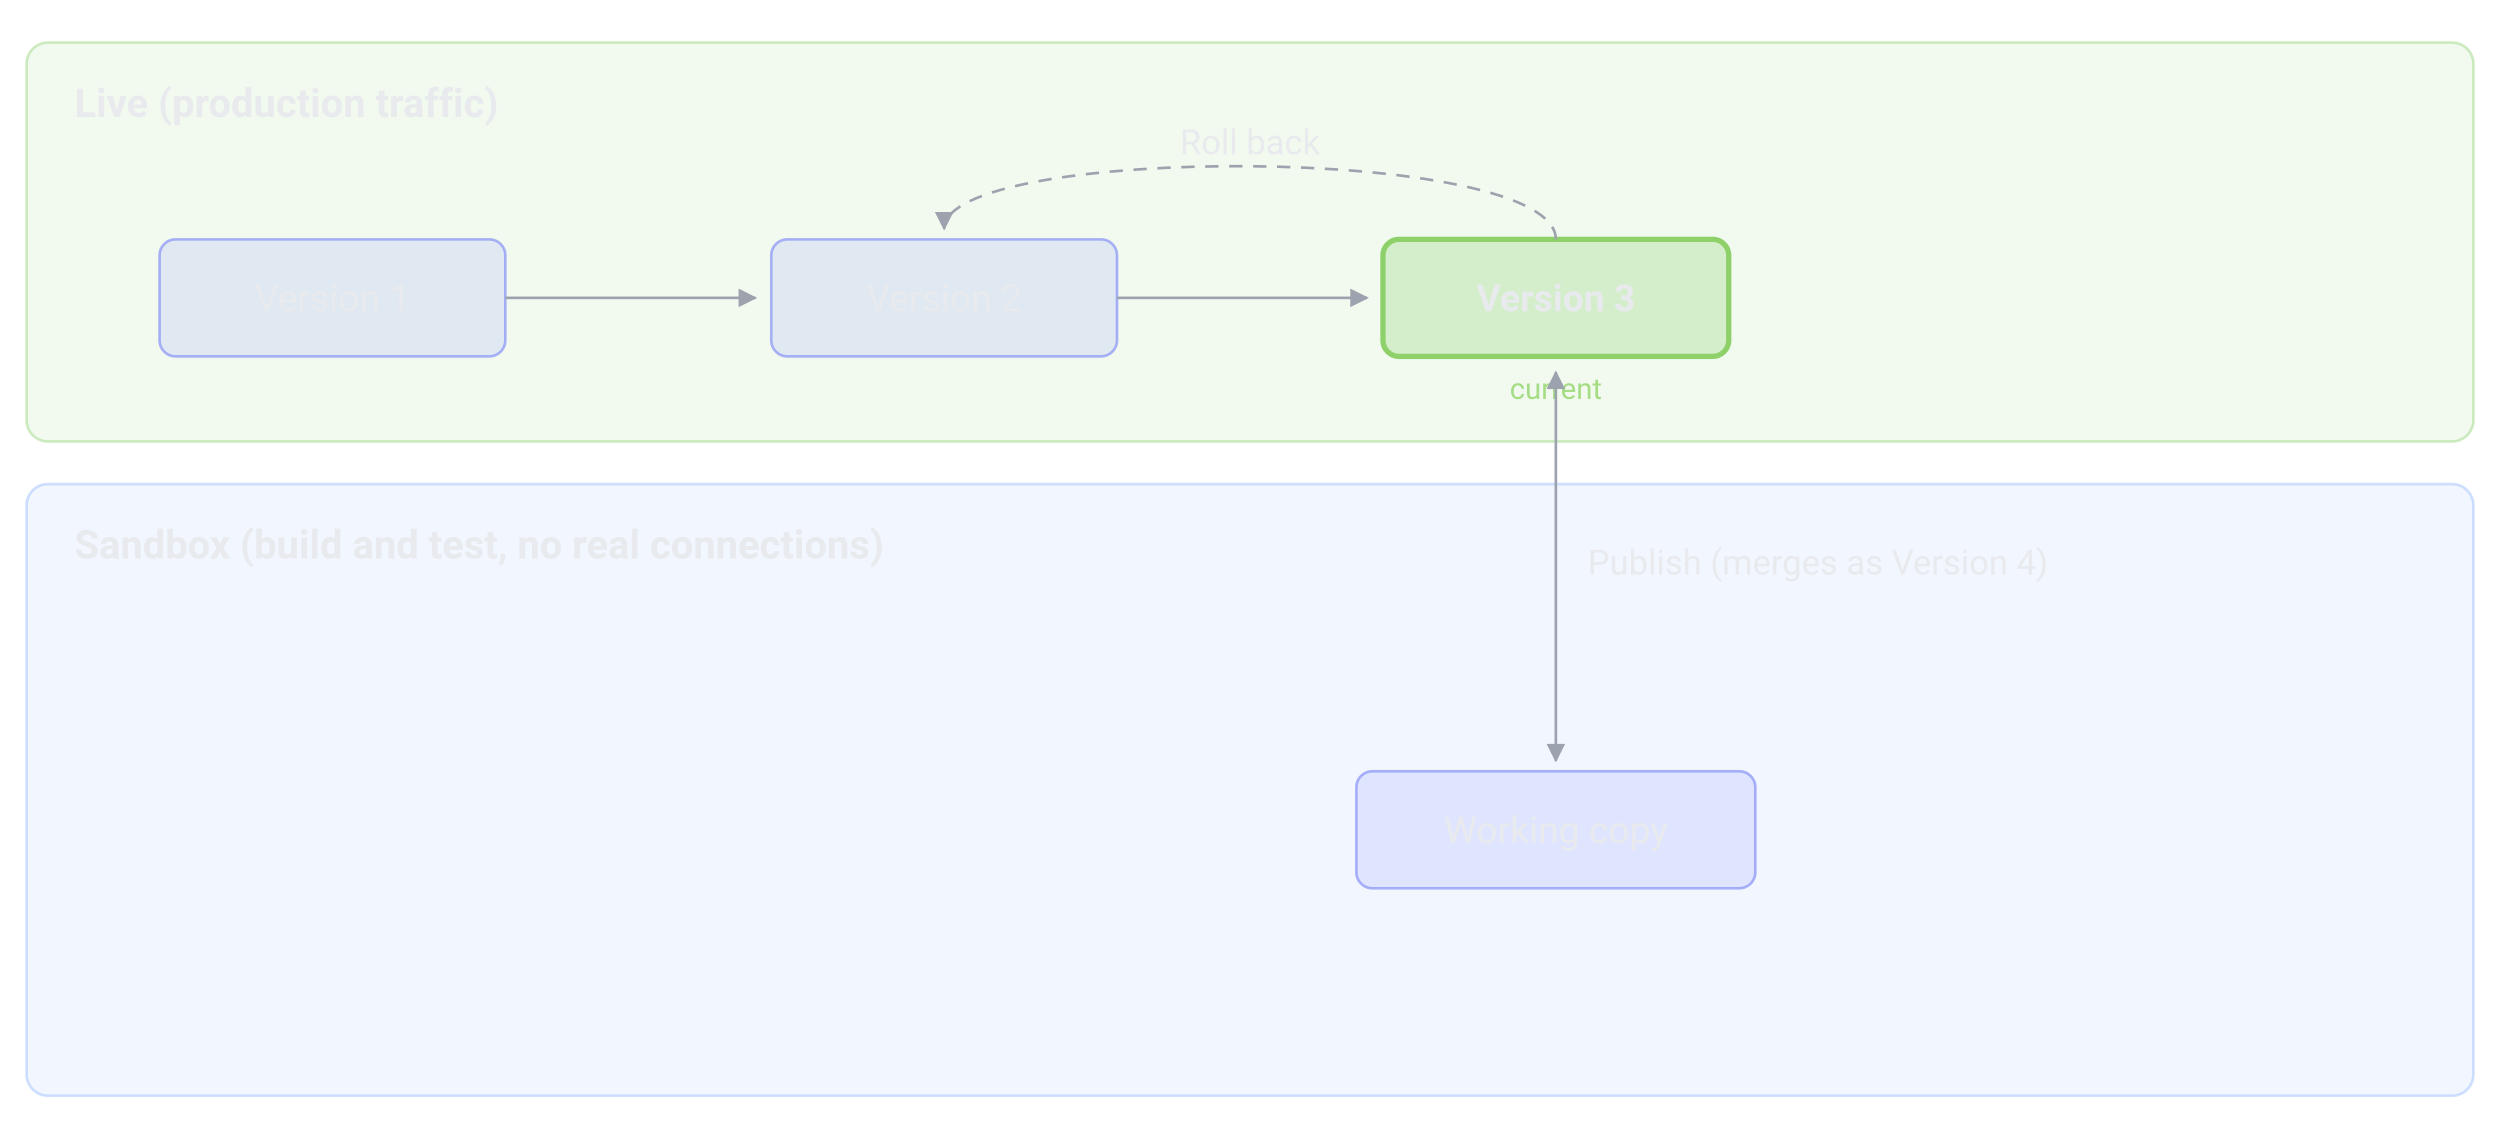
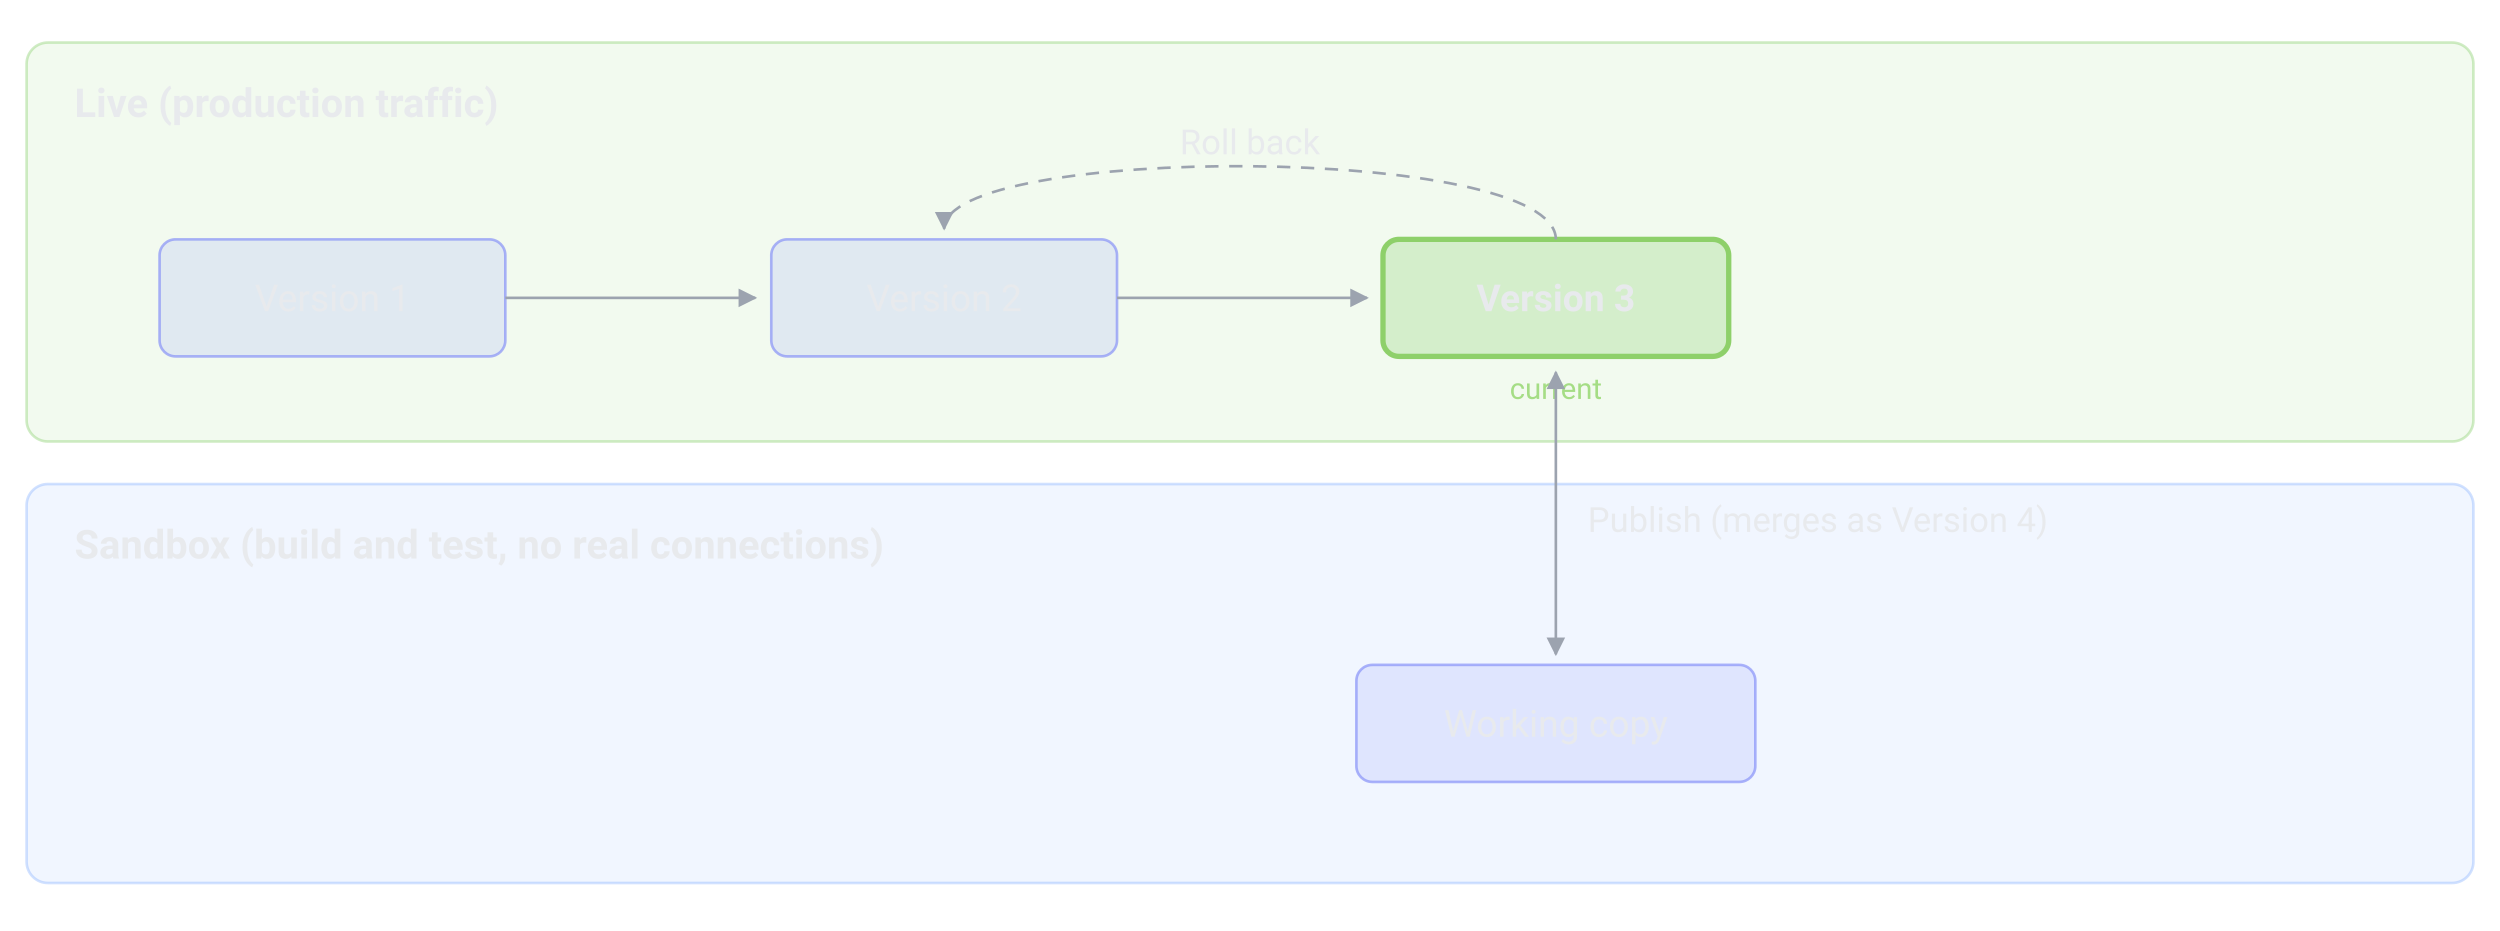
- <svg xmlns="http://www.w3.org/2000/svg" viewBox="0 0 940 430" font-family="ui-sans-serif, system-ui, -apple-system, 'Segoe UI', Roboto, Helvetica, Arial, sans-serif">
+ <svg xmlns="http://www.w3.org/2000/svg" viewBox="0 0 940 350" font-family="ui-sans-serif, system-ui, -apple-system, 'Segoe UI', Roboto, Helvetica, Arial, sans-serif">
  <defs>
    <marker id="arr" viewBox="0 0 10 10" refX="9" refY="5" markerWidth="7" markerHeight="7" orient="auto-start-reverse">
      <path d="M 0 0 L 10 5 L 0 10 z" fill="#9ca3af" />
    </marker>
  </defs>
  <rect x="10" y="16" width="920" height="150" rx="8" fill="rgba(120,200,90,0.10)" stroke="rgba(120,200,90,0.35)" />
  <text x="28" y="44" font-size="15" font-weight="600" fill="#e8eaed">Live (production traffic)</text>
  <rect x="60" y="90" width="130" height="44" rx="6" fill="rgba(129,140,248,0.16)" stroke="rgba(129,140,248,0.65)" />
  <rect x="290" y="90" width="130" height="44" rx="6" fill="rgba(129,140,248,0.16)" stroke="rgba(129,140,248,0.65)" />
  <rect x="520" y="90" width="130" height="44" rx="6" fill="rgba(120,200,90,0.24)" stroke="#8ed06a" stroke-width="2" />
  <text x="125" y="117" font-size="14" text-anchor="middle" fill="#e8eaed">Version 1</text>
  <text x="355" y="117" font-size="14" text-anchor="middle" fill="#e8eaed">Version 2</text>
  <text x="585" y="117" font-size="14" font-weight="600" text-anchor="middle" fill="#e8eaed">Version 3</text>
  <text x="585" y="150" font-size="11" text-anchor="middle" fill="#a5dd85">current</text>
  <line x1="190" y1="112" x2="284" y2="112" stroke="#9ca3af" marker-end="url(#arr)" />
  <line x1="420" y1="112" x2="514" y2="112" stroke="#9ca3af" marker-end="url(#arr)" />
  <path d="M 585 90 C 585 54, 355 54, 355 86" fill="none" stroke="#9ca3af" stroke-dasharray="5 4" marker-end="url(#arr)" />
  <text x="470" y="58" font-size="13" text-anchor="middle" fill="#e8eaed">Roll back</text>
-   <rect x="10" y="182" width="920" height="230" rx="8" fill="rgba(110,160,255,0.09)" stroke="rgba(110,160,255,0.32)" />
+   <rect x="10" y="182" width="920" height="150" rx="8" fill="rgba(110,160,255,0.09)" stroke="rgba(110,160,255,0.32)" />
  <text x="28" y="210" font-size="15" font-weight="600" fill="#e8eaed">Sandbox (build and test, no real connections)</text>
-   <rect x="510" y="290" width="150" height="44" rx="6" fill="rgba(129,140,248,0.16)" stroke="rgba(129,140,248,0.65)" />
-   <text x="585" y="317" font-size="14" text-anchor="middle" fill="#e8eaed">Working copy</text>
-   <path d="M 585 286 L 585 140" fill="none" stroke="#9ca3af" marker-start="url(#arr)" marker-end="url(#arr)" />
-   <text x="597" y="216" font-size="13" fill="#e8eaed">Publish (merges as Version 4)</text>
+   <rect x="510" y="250" width="150" height="44" rx="6" fill="rgba(129,140,248,0.16)" stroke="rgba(129,140,248,0.65)" />
+   <text x="585" y="277" font-size="14" text-anchor="middle" fill="#e8eaed">Working copy</text>
+   <path d="M 585 246 L 585 140" fill="none" stroke="#9ca3af" marker-start="url(#arr)" marker-end="url(#arr)" />
+   <text x="597" y="200" font-size="13" fill="#e8eaed">Publish (merges as Version 4)</text>
</svg>
